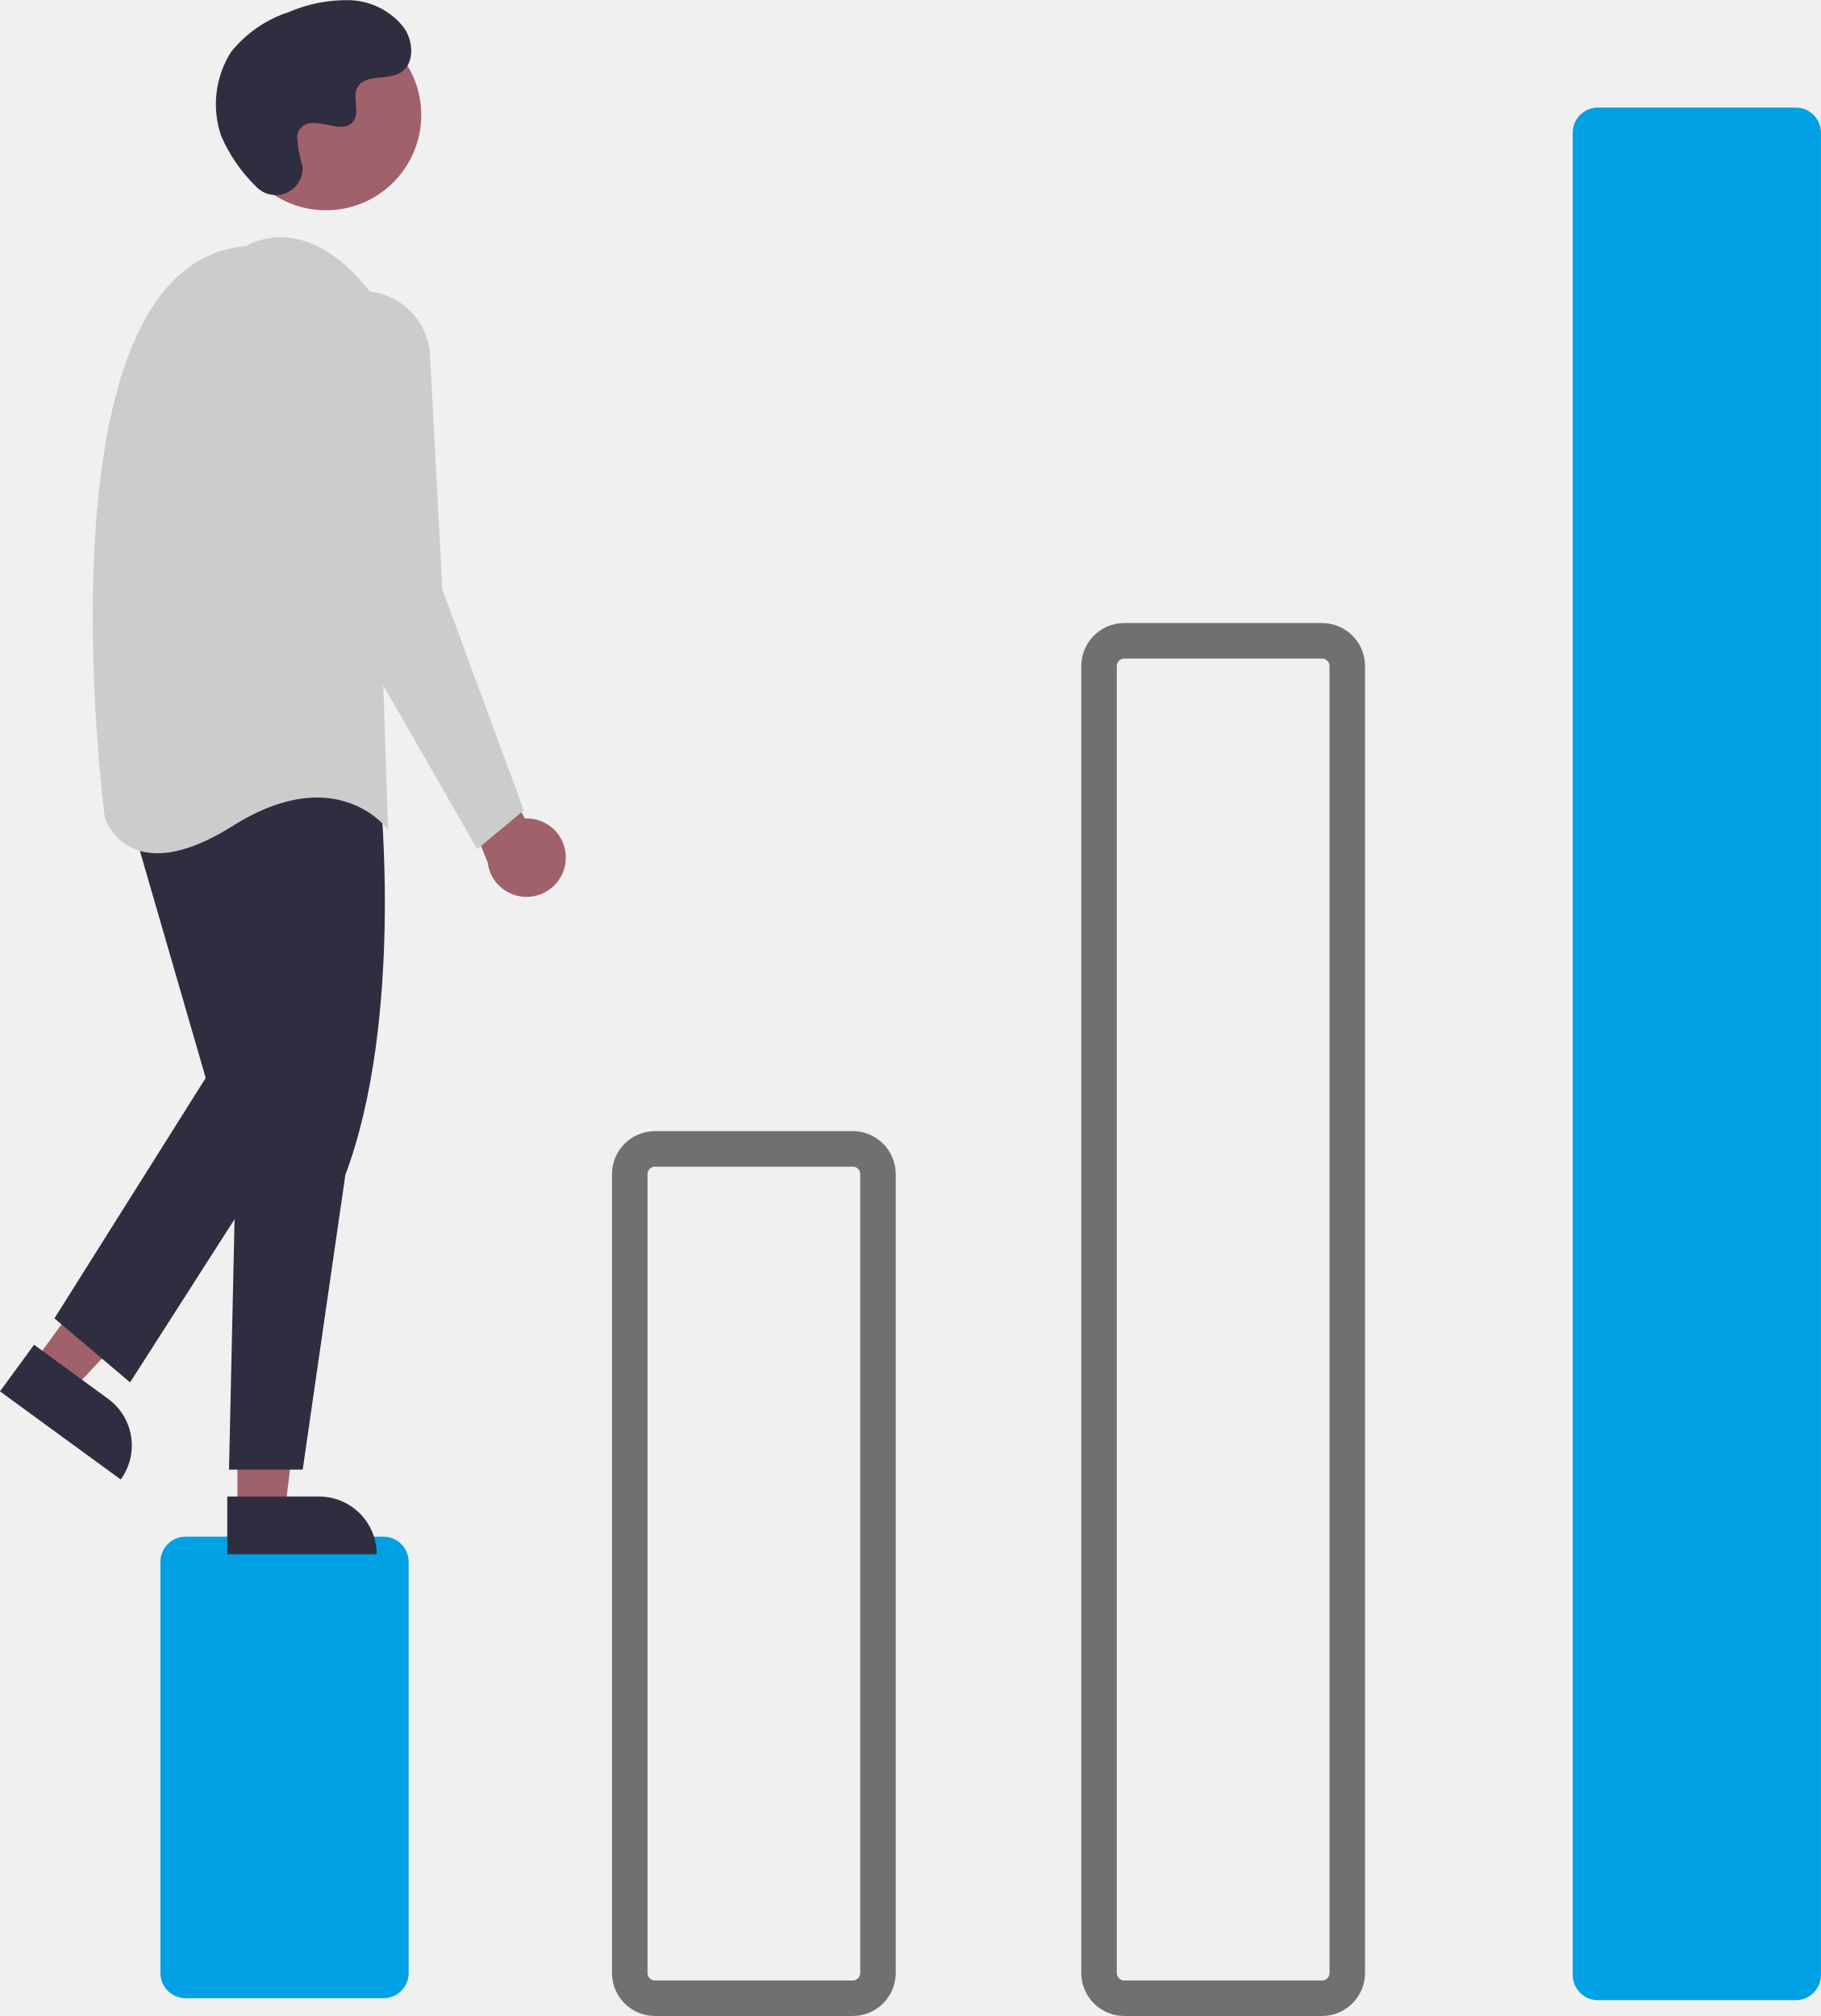
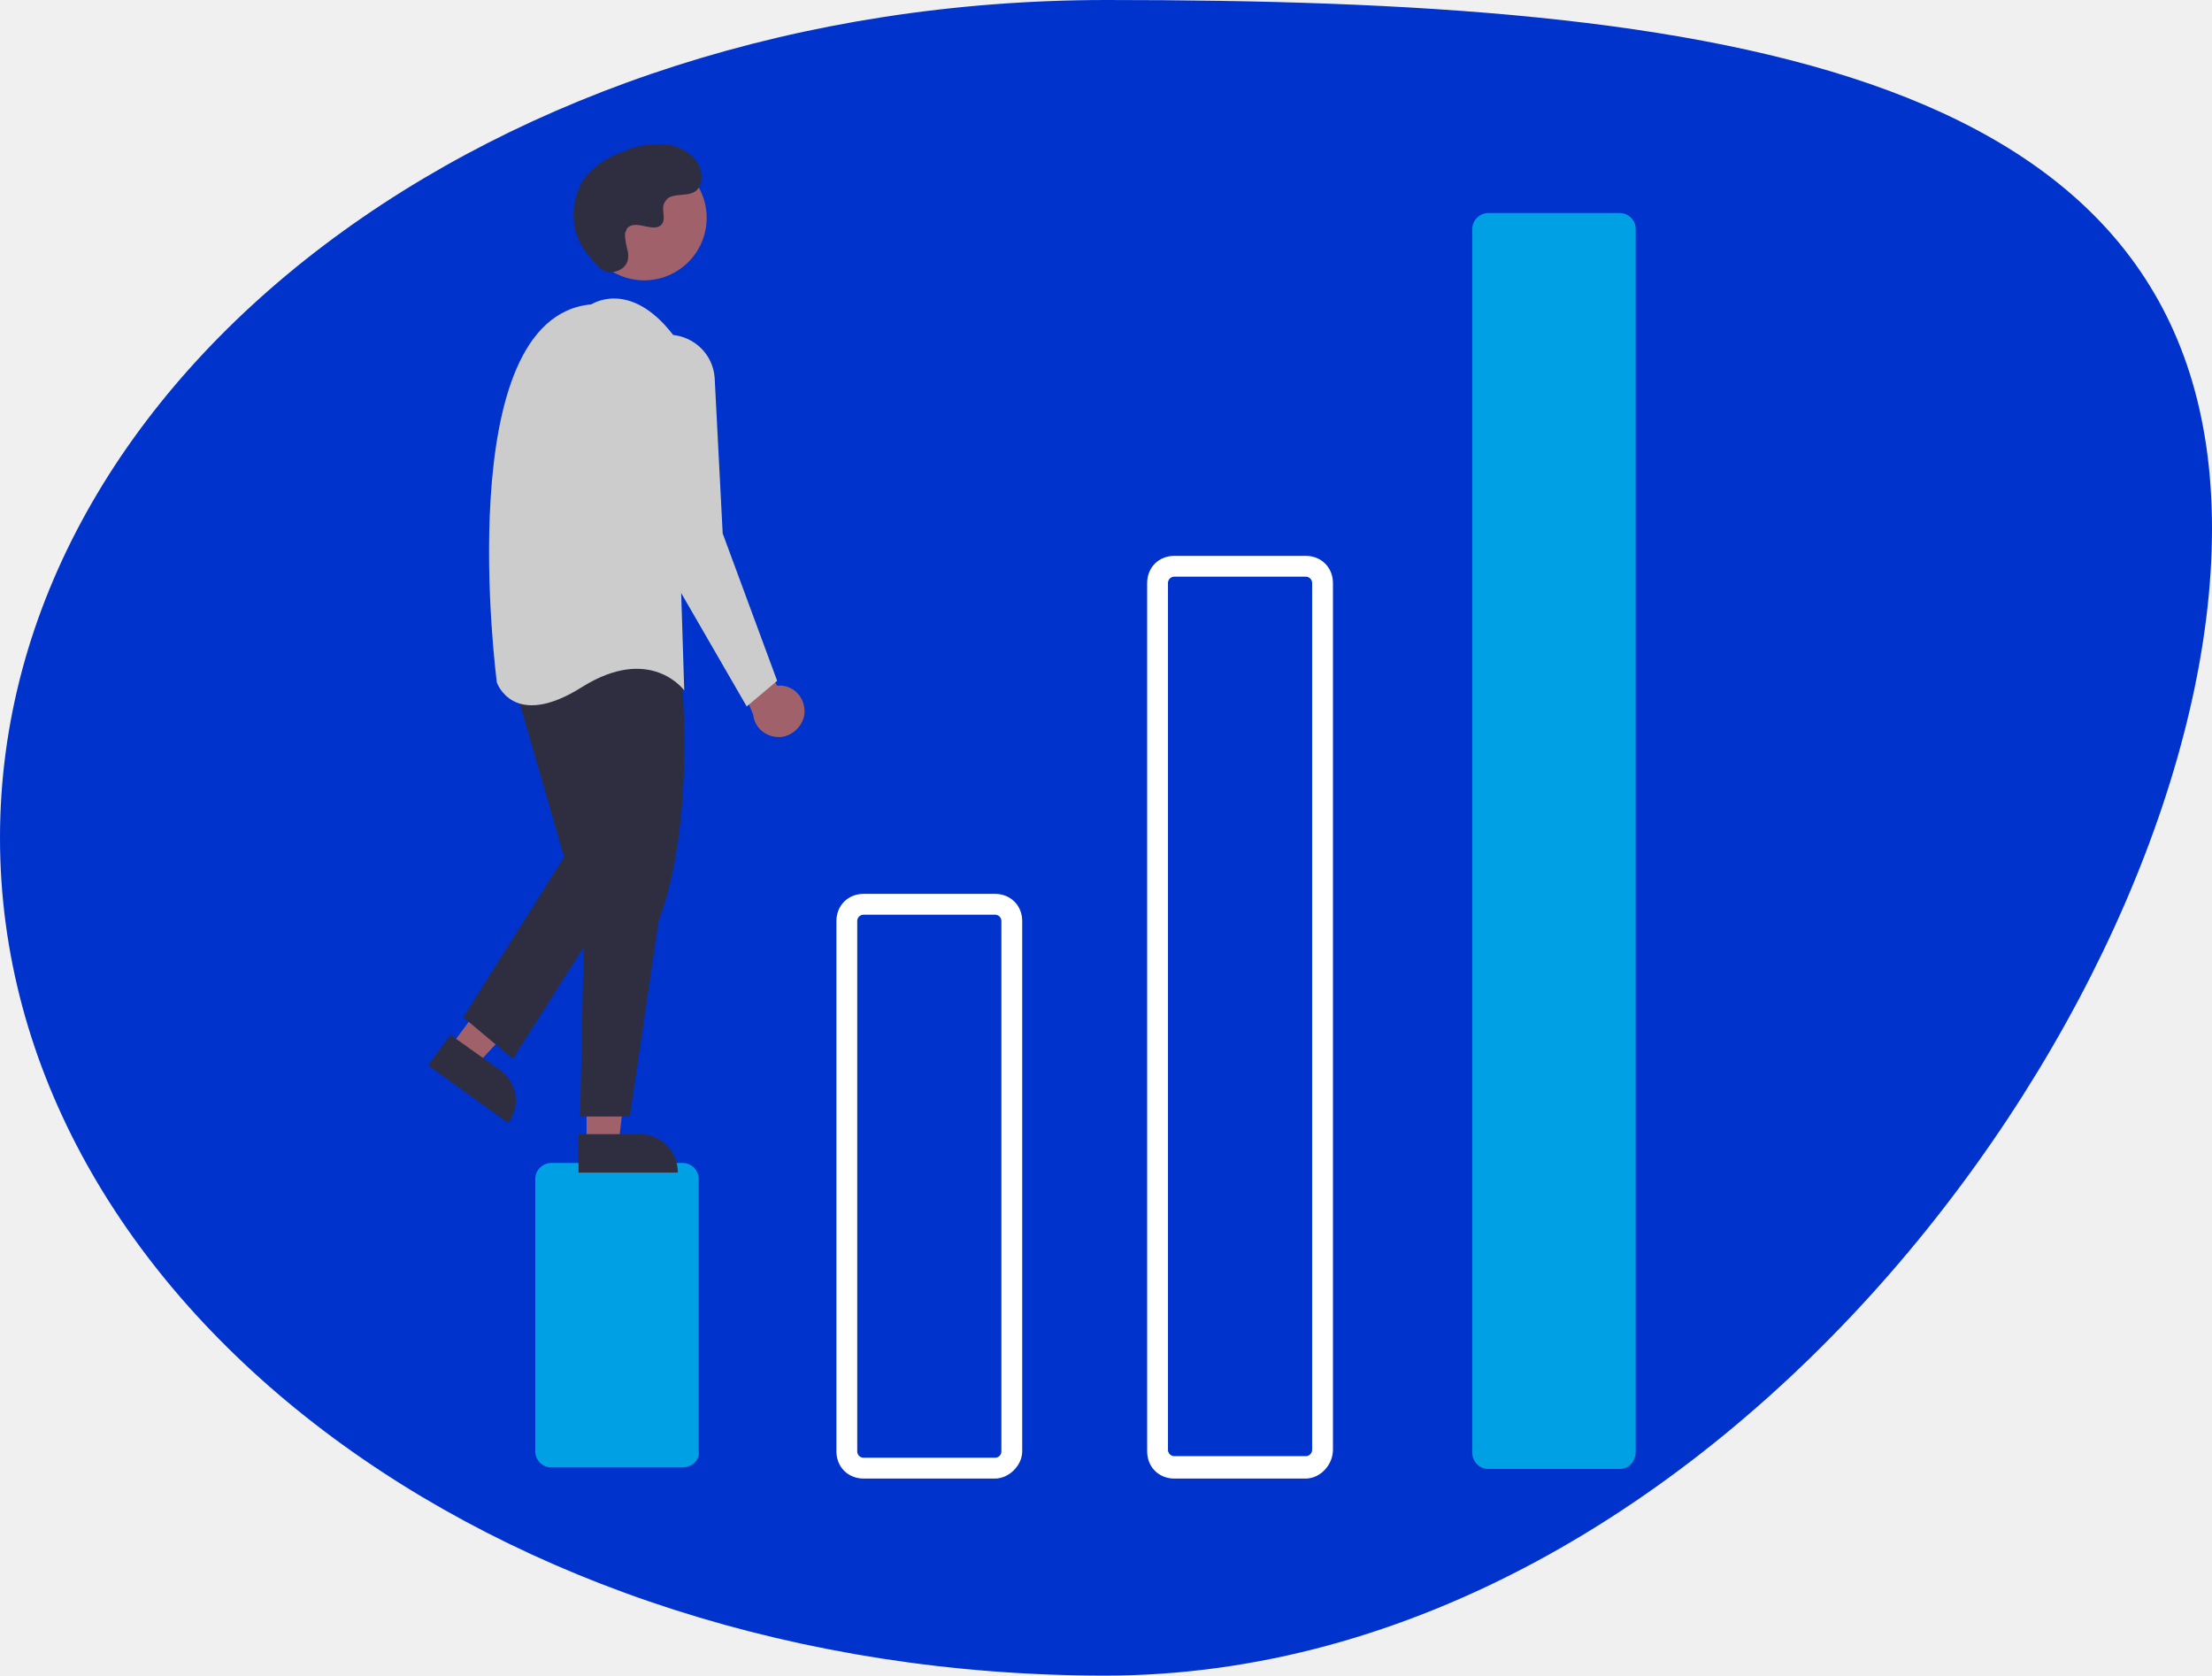
- <svg xmlns="http://www.w3.org/2000/svg" width="131.091" height="145.144" viewBox="0 0 131.091 145.144">
-   <g transform="translate(-59.981 0)">
-     <path d="M117.393,429.459h-14.24a1.817,1.817,0,0,1-1.815-1.815v-29.6a1.817,1.817,0,0,1,1.815-1.815h14.24a1.817,1.817,0,0,1,1.815,1.815v29.6A1.817,1.817,0,0,1,117.393,429.459Z" transform="translate(-29.809 -285.595)" fill="#00a1e4" />
-     <path d="M237.673,356.94h-14.24a2.1,2.1,0,0,1-2.094-2.094v-57.52a2.1,2.1,0,0,1,2.094-2.094h14.24a2.1,2.1,0,0,1,2.094,2.094v57.52A2.1,2.1,0,0,1,237.673,356.94Zm-14.24-61.15a1.537,1.537,0,0,0-1.536,1.536v57.52a1.538,1.538,0,0,0,1.536,1.536h14.24a1.538,1.538,0,0,0,1.536-1.536v-57.52a1.537,1.537,0,0,0-1.536-1.536Z" transform="translate(-116.302 -212.797)" fill="#3f3d56" stroke="#707070" stroke-width="2" />
-     <path d="M358.673,262.518h-14.24a2.1,2.1,0,0,1-2.094-2.094v-94.1a2.1,2.1,0,0,1,2.094-2.094h14.24a2.1,2.1,0,0,1,2.094,2.094v94.1A2.1,2.1,0,0,1,358.673,262.518Zm-14.24-97.728a1.537,1.537,0,0,0-1.536,1.536v94.1a1.537,1.537,0,0,0,1.536,1.536h14.24a1.538,1.538,0,0,0,1.536-1.536v-94.1a1.537,1.537,0,0,0-1.536-1.536Z" transform="translate(-203.517 -118.375)" fill="#3f3d56" stroke="#707070" stroke-width="2" />
-     <path d="M481.522,163.993h-14.24a1.817,1.817,0,0,1-1.815-1.815V29.547a1.817,1.817,0,0,1,1.815-1.815h14.24a1.817,1.817,0,0,1,1.815,1.815V162.178A1.817,1.817,0,0,1,481.522,163.993Z" transform="translate(-292.265 -19.989)" fill="#00a1e4" />
-     <path d="M182.528,190.7a2.807,2.807,0,0,0-2.927-3.157l-4.963-9.105-1.117,3.909,3.4,8.345a2.823,2.823,0,0,0,5.607.009Z" transform="translate(-81.837 -128.616)" fill="#a0616a" />
-     <path d="M68.816,323.584l2.765,2.019,9.1-9.7L76.6,312.92Z" transform="translate(-6.368 -225.546)" fill="#a0616a" />
-     <path d="M68.67,356.436l-8.689-6.344h0l2.451-3.357h0l5.332,3.893a4.157,4.157,0,0,1,.906,5.808Z" transform="translate(0 -249.919)" fill="#2f2e41" />
-     <path d="M121.2,355.292h3.423l1.628-13.2H121.2Z" transform="translate(-44.125 -246.569)" fill="#a0616a" />
-     <path d="M129.333,390.029H118.574v-4.157h6.6a4.157,4.157,0,0,1,4.157,4.156Z" transform="translate(-42.232 -278.129)" fill="#2f2e41" />
-     <path d="M126.307,195.387s1.675,16.195-2.513,27.364l-3.071,21.221h-5.305l.558-25.13L114.021,196.5S117.93,186.452,126.307,195.387Z" transform="translate(-38.951 -138.163)" fill="#2f2e41" />
-     <path d="M79.326,203.895l5.584,19.266-10.89,17.312,5.445,4.607,12.425-19.406-3.63-23.734Z" transform="translate(-10.12 -145.554)" fill="#2f2e41" />
-     <circle cx="6.858" cy="6.858" r="6.858" transform="translate(76.59 1.422)" fill="#a0616a" />
-     <path d="M94.951,61.807s4.188-2.792,8.935,3.351l1.257,38.672s-3.63-5.026-11.169-.279-9.214-.558-9.214-.558S79.454,63.063,94.951,61.807Z" transform="translate(-17.228 -44.093)" fill="#ccc" />
-     <path d="M141.01,75.073h0a4.888,4.888,0,0,1,4.618,4.624l.886,16.834,5.864,15.916-3.351,2.792-10.89-18.987-2.23-15.607a4.889,4.889,0,0,1,5.1-5.572Z" transform="translate(-54.69 -54.106)" fill="#ccc" />
-     <path d="M118.567,13.424a1.941,1.941,0,0,0,3.349-1.078,1.97,1.97,0,0,0,0-.381,8.826,8.826,0,0,1-.393-2.142,1.122,1.122,0,0,1,.206-.526c.894-1.2,2.991.535,3.834-.548.517-.664-.09-1.71.306-2.452.524-.98,2.075-.5,3.047-1.033,1.082-.6,1.017-2.257.305-3.267a5.14,5.14,0,0,0-3.9-1.984,10.452,10.452,0,0,0-4.4.859,8.8,8.8,0,0,0-4.16,2.884,7.042,7.042,0,0,0-.712,6A11.3,11.3,0,0,0,118.567,13.424Z" transform="translate(-40.158)" fill="#2f2e41" />
+ <svg xmlns="http://www.w3.org/2000/svg" id="Capa_1" viewBox="0 0 138.1 104.6" enable-background="new 0 0 138.1 104.6">
+   <linearGradient id="SVGID_2_" gradientUnits="userSpaceOnUse" x1="227.164" y1="-46.246" x2="227.164" y2="721.754">
+     <stop offset="0" style="stop-color:#fff" />
+     <stop offset="1" style="stop-color:#fff" />
+   </linearGradient>
+   <path display="none" fill="url(#SVGID_2_)" d="M-455.8-46.2h1366v768h-1366z" />
+   <g>
+     <path fill="#03c" d="M138.1 33c0 28.9-30.9 71.6-69.1 71.6S0 81.2.0 52.3 30.9.0 69.1.0s69 4.1 69 33z" />
+     <g transform="translate(-59.981 0)">
+       <path fill="#00a1e4" d="M102.6 91.6h-8.2c-.6.0-1-.5-1-1v-17c0-.6.5-1 1-1h8.2c.6.0 1 .5 1 1v17C103.7 91.1 103.2 91.6 102.6 91.6z" />
+       <path fill="none" stroke="#fff" stroke-miterlimit="10" d="M122.1 91.8h-8.2c-.7.0-1.2-.5-1.2-1.2V57.5c0-.7.5-1.2 1.2-1.2h8.2c.7.0 1.2.5 1.2 1.2v33.1C123.3 91.2 122.7 91.8 122.1 91.8zM113.9 56.6c-.5.0-.9.4-.9.9v33.1c0 .5.4.9.9.9h8.2c.5.0.9-.4.9-.9V57.5c0-.5-.4-.9-.9-.9H113.9z" />
+       <path fill="none" stroke="#fff" stroke-miterlimit="10" d="M141.5 91.8h-8.2c-.7.0-1.2-.5-1.2-1.2V36.4c0-.7.5-1.2 1.2-1.2h8.2c.7.0 1.2.5 1.2 1.2v54.1C142.7 91.2 142.1 91.8 141.5 91.8zM133.3 35.5c-.5.0-.9.4-.9.9v54.1c0 .5.4.9.9.9h8.2c.5.0.9-.4.9-.9V36.4c0-.5-.4-.9-.9-.9H133.3z" />
+       <path fill="#00a1e4" d="M161.1 91.7h-8.2c-.6.0-1-.5-1-1V14.3c0-.6.5-1 1-1h8.2c.6.0 1 .5 1 1v76.3C162.1 91.2 161.7 91.7 161.1 91.7z" />
+       <path fill="#a0616a" d="M110.2 44.6c.1-.9-.5-1.7-1.4-1.8-.1.0-.2.0-.3.0l-2.9-5.2-.6 2.2 2 4.8c.1.9.9 1.5 1.8 1.4C109.5 45.9 110.1 45.3 110.2 44.6v0z" />
+       <path fill="#a0616a" d="M88.2 65.2l1.6 1.2 5.2-5.6-2.3-1.7L88.2 65.2z" />
+       <path fill="#2f2e41" d="M91.7 70.1l-5-3.6v0l1.4-1.9v0l3.1 2.2C92.3 67.6 92.5 69.1 91.7 70.1v0z" />
+       <path fill="#a0616a" d="M96.6 71.4h2l.9-7.6h-2.9V71.4z" />
+       <path fill="#2f2e41" d="M102.3 73.2h-6.2v-2.4h3.8C101.3 70.8 102.3 71.9 102.3 73.2v0z" />
+       <path fill="#2f2e41" d="M102.5 41.8c0 0 1 9.3-1.4 15.7l-1.8 12.2h-3.1l.3-14.5-1.1-12.9C95.4 42.4 97.7 36.6 102.5 41.8z" />
+       <path fill="#2f2e41" d="M92 42.4l3.2 11.1-6.3 10 3.1 2.6 7.1-11.2-2.1-13.7L92 42.4z" />
+       <circle fill="#a0616a" cx="100.2" cy="13.6" r="3.9" />
+       <path fill="#ccc" d="M96.9 19c0 0 2.4-1.6 5.1 1.9l.7 22.2c0 0-2.1-2.9-6.4-.2s-5.3-.3-5.3-.3S88 19.8 96.9 19z" />
+       <path fill="#ccc" d="M101.9 20.9v0c1.4.1 2.6 1.2 2.7 2.7l.5 9.7 3.4 9.2-1.9 1.6-6.3-10.9-1.3-9c-.2-1.5.8-3 2.4-3.2C101.5 20.9 101.7 20.9 101.9 20.9v0z" />
+       <path fill="#2f2e41" d="M97.3 16.6c.4.5 1.1.5 1.6.1.2-.2.3-.4.3-.7.0-.1.0-.1.0-.2-.1-.4-.2-.8-.2-1.2.0-.1.1-.2.1-.3.5-.7 1.7.3 2.2-.3.3-.4-.1-1 .2-1.4.3-.6 1.2-.3 1.8-.6.6-.3.6-1.3.2-1.9-.5-.7-1.4-1.1-2.2-1.1-.9.0-1.7.1-2.5.5-.9.3-1.8.9-2.4 1.7-.6 1-.8 2.3-.4 3.5C96.2 15.3 96.7 16 97.3 16.6z" />
+     </g>
  </g>
</svg>
